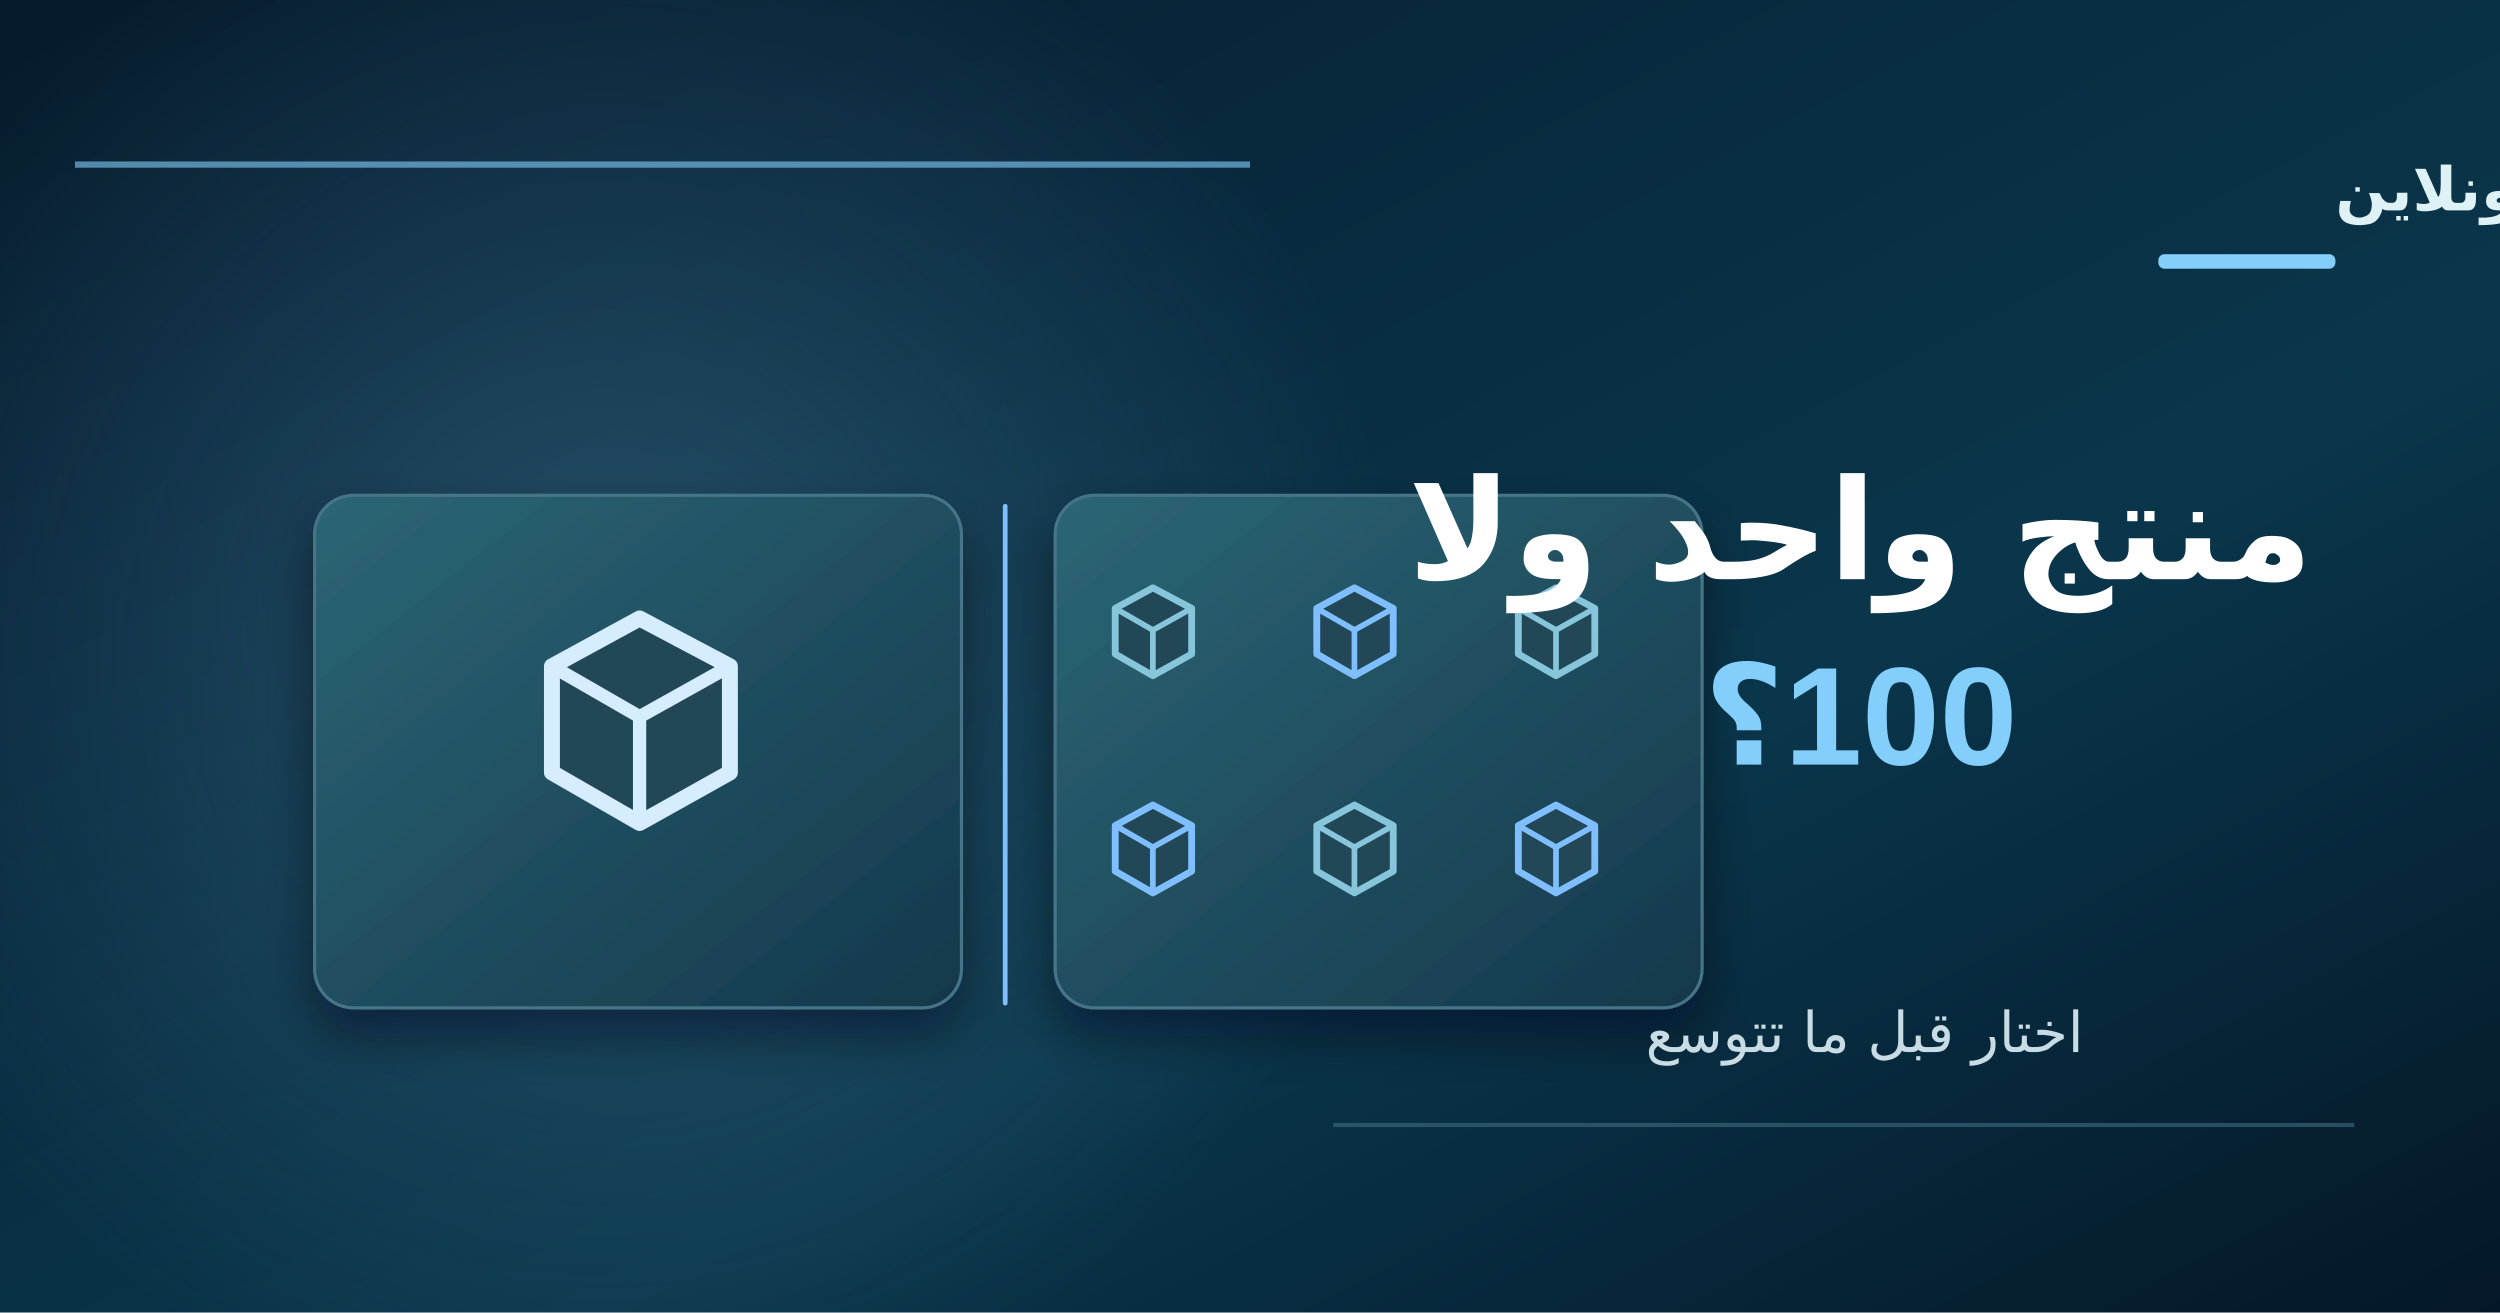
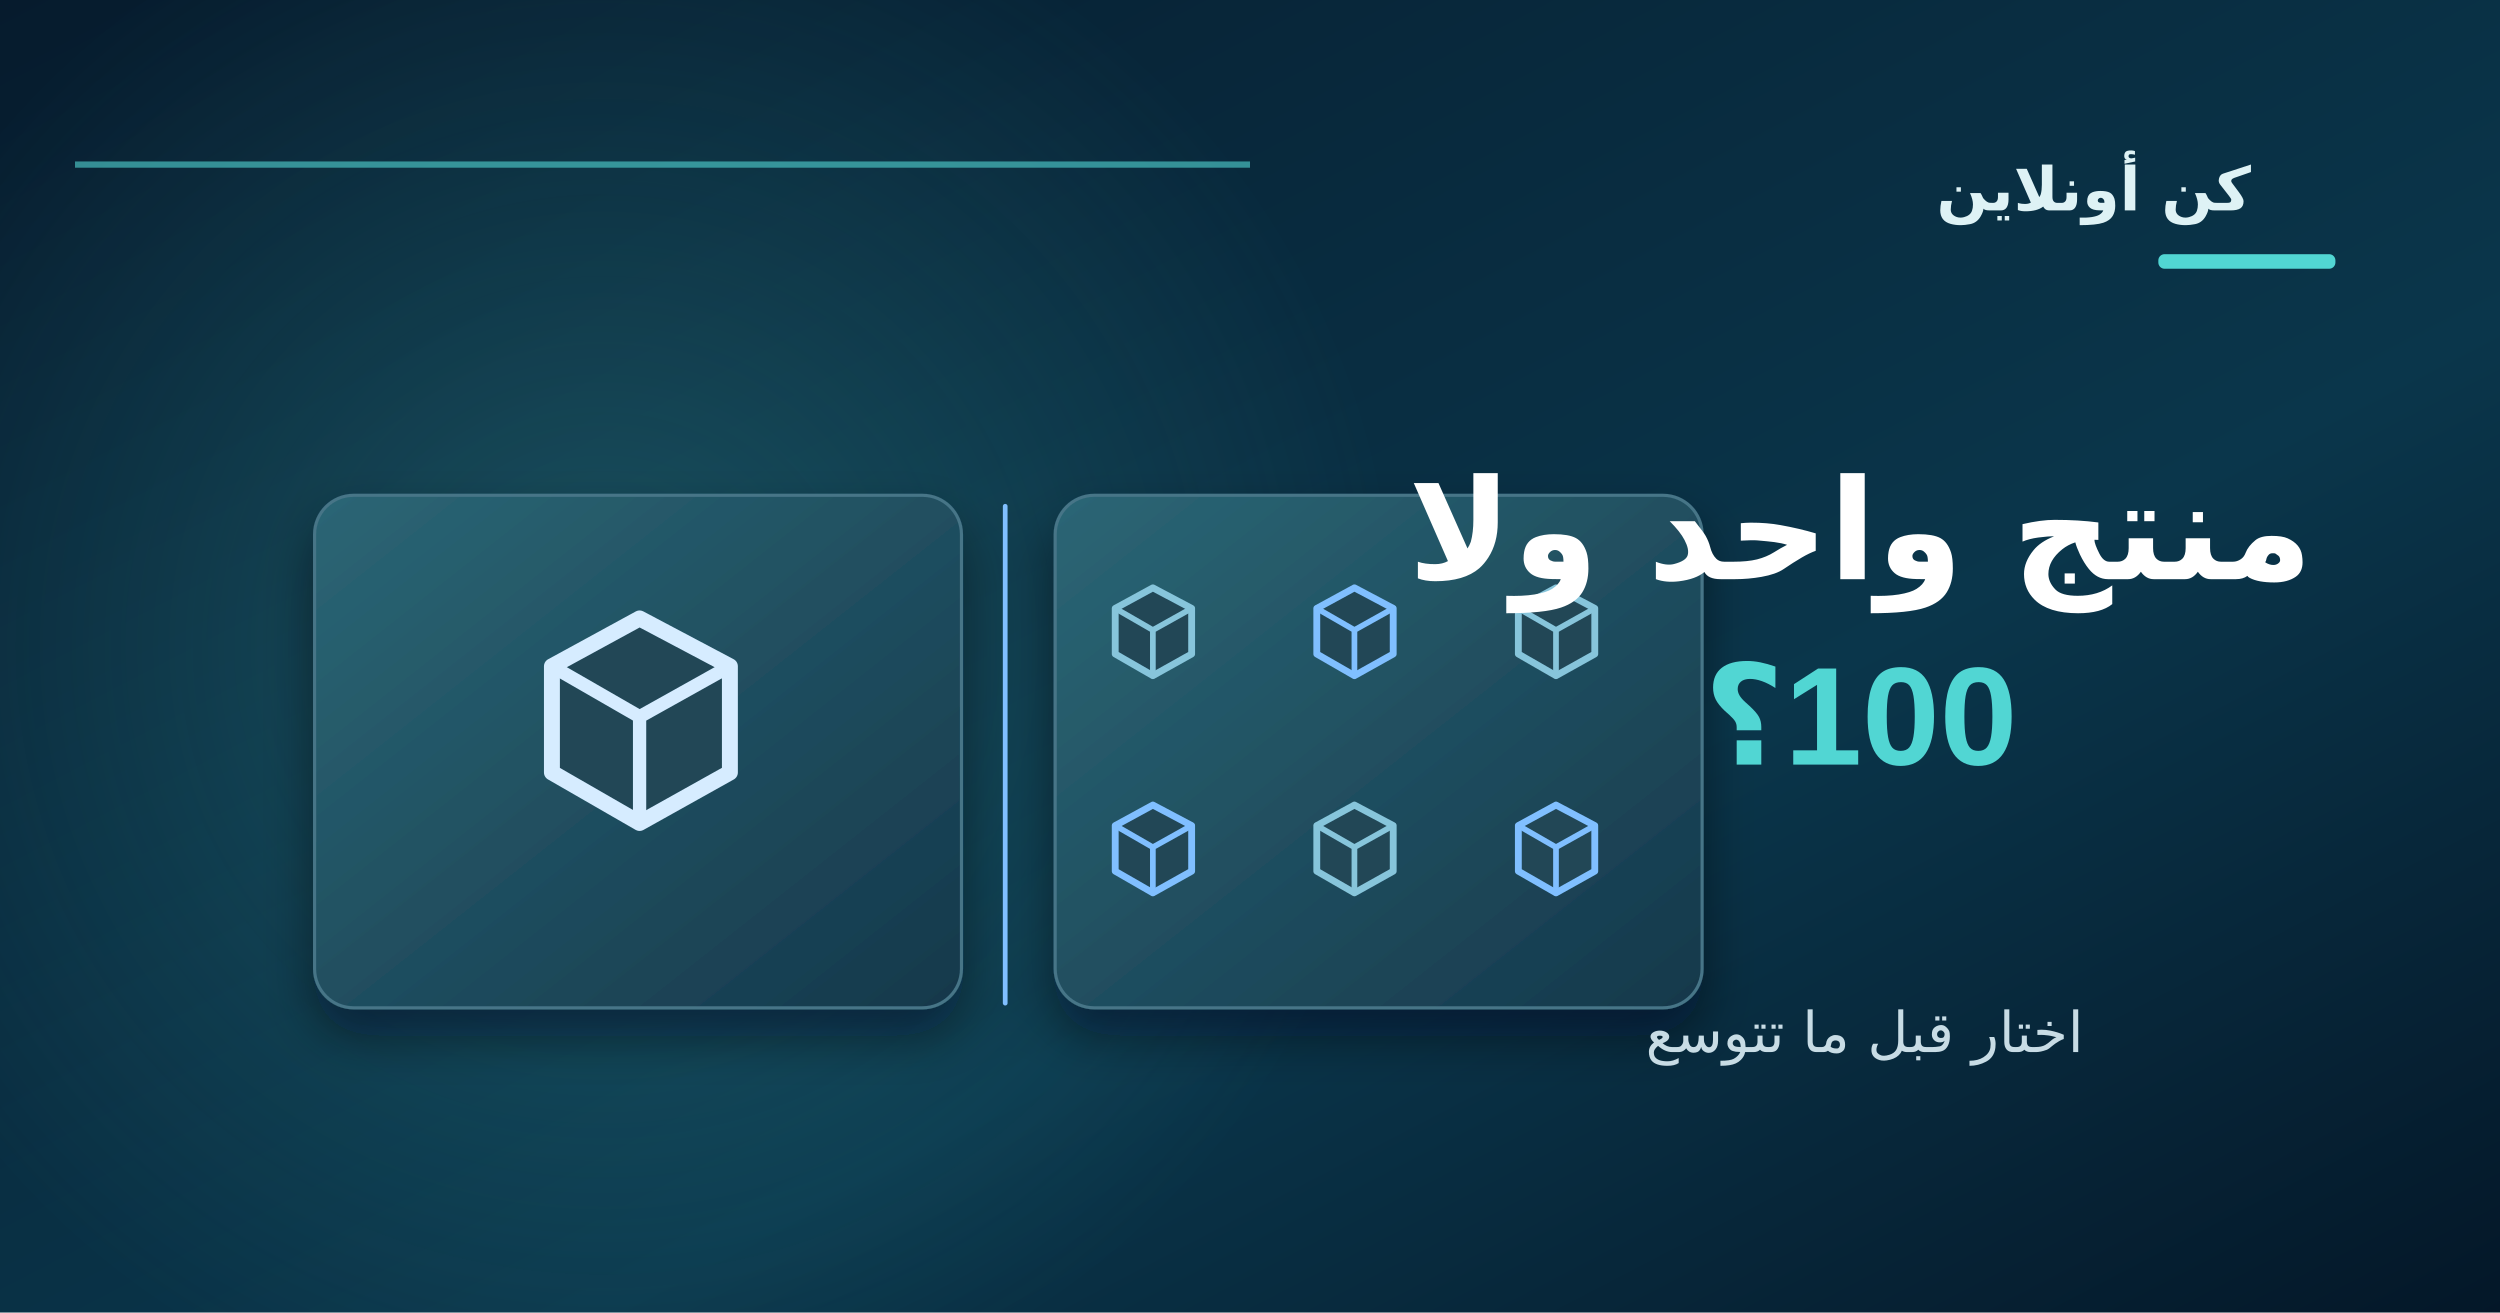
<svg xmlns="http://www.w3.org/2000/svg" width="1200" height="630" viewBox="0 0 1200 630" role="img" aria-labelledby="title desc">
  <defs>
    <linearGradient id="bg" x1="0" y1="0" x2="1" y2="1">
      <stop stop-color="#061b2d" />
      <stop offset=".62" stop-color="#0a364b" />
      <stop offset="1" stop-color="#041728" />
    </linearGradient>
    <radialGradient id="glow">
-       <stop stop-color="#83cefa" stop-opacity=".23" />
-       <stop offset="1" stop-color="#83cefa" stop-opacity="0" />
+       <stop stop-color="#51d6d3" stop-opacity=".23" />
+       <stop offset="1" stop-color="#51d6d3" stop-opacity="0" />
    </radialGradient>
    <linearGradient id="glass" x1="0" y1="0" x2="1" y2="1">
      <stop stop-color="#2b6675" />
      <stop offset="1" stop-color="#15384b" />
    </linearGradient>
    <filter id="drop" x="-30%" y="-30%" width="170%" height="170%">
      <feDropShadow dx="0" dy="17" stdDeviation="16" flood-color="#010e19" flood-opacity=".45" />
    </filter>
  </defs>
  <rect width="1200" height="630" fill="url(#bg)" />
  <circle cx="290" cy="310" r="381" fill="url(#glow)" />
-   <path d="M36 79H600" stroke="#83cefa" stroke-width="3" opacity=".6" />
+   <path d="M36 79H600" stroke="#51d6d3" stroke-width="3" opacity=".6" />
  <g id="topic-art" filter="url(#drop)" transform="translate(40 108) scale(.75)">
    <rect x="148" y="173" width="414" height="328" rx="25" fill="url(#glass)" stroke="#467487" stroke-width="2" />
    <g transform="translate(271 228) scale(1.7)">
      <path d="M17 32L50 14L84 32V72L50 91L17 72Z" fill="#204757" stroke="#d6ecff" stroke-width="6" stroke-linecap="round" stroke-linejoin="round" />
      <path d="M17 32L50 51L84 32M50 51V91" fill="none" stroke="#d6ecff" stroke-width="5" stroke-linecap="round" stroke-linejoin="round" />
    </g>
    <rect x="622" y="173" width="414" height="328" rx="25" fill="url(#glass)" stroke="#467487" stroke-width="2" />
    <g transform="translate(648 222) scale(0.73)">
      <path d="M17 32L50 14L84 32V72L50 91L17 72Z" fill="#204757" stroke="#87c5db" stroke-width="6" stroke-linecap="round" stroke-linejoin="round" />
      <path d="M17 32L50 51L84 32M50 51V91" fill="none" stroke="#87c5db" stroke-width="5" stroke-linecap="round" stroke-linejoin="round" />
    </g>
    <g transform="translate(777 222) scale(0.73)">
      <path d="M17 32L50 14L84 32V72L50 91L17 72Z" fill="#204757" stroke="#80bfff" stroke-width="6" stroke-linecap="round" stroke-linejoin="round" />
      <path d="M17 32L50 51L84 32M50 51V91" fill="none" stroke="#80bfff" stroke-width="5" stroke-linecap="round" stroke-linejoin="round" />
    </g>
    <g transform="translate(906 222) scale(0.73)">
      <path d="M17 32L50 14L84 32V72L50 91L17 72Z" fill="#204757" stroke="#87c5db" stroke-width="6" stroke-linecap="round" stroke-linejoin="round" />
      <path d="M17 32L50 51L84 32M50 51V91" fill="none" stroke="#87c5db" stroke-width="5" stroke-linecap="round" stroke-linejoin="round" />
    </g>
    <g transform="translate(648 361) scale(0.73)">
      <path d="M17 32L50 14L84 32V72L50 91L17 72Z" fill="#204757" stroke="#80bfff" stroke-width="6" stroke-linecap="round" stroke-linejoin="round" />
      <path d="M17 32L50 51L84 32M50 51V91" fill="none" stroke="#80bfff" stroke-width="5" stroke-linecap="round" stroke-linejoin="round" />
    </g>
    <g transform="translate(777 361) scale(0.73)">
      <path d="M17 32L50 14L84 32V72L50 91L17 72Z" fill="#204757" stroke="#87c5db" stroke-width="6" stroke-linecap="round" stroke-linejoin="round" />
      <path d="M17 32L50 51L84 32M50 51V91" fill="none" stroke="#87c5db" stroke-width="5" stroke-linecap="round" stroke-linejoin="round" />
    </g>
    <g transform="translate(906 361) scale(0.73)">
      <path d="M17 32L50 14L84 32V72L50 91L17 72Z" fill="#204757" stroke="#80bfff" stroke-width="6" stroke-linecap="round" stroke-linejoin="round" />
      <path d="M17 32L50 51L84 32M50 51V91" fill="none" stroke="#80bfff" stroke-width="5" stroke-linecap="round" stroke-linejoin="round" />
    </g>
    <path d="M590 180L590 498" fill="none" stroke="#80bfff" stroke-width="3" stroke-linecap="round" stroke-linejoin="round" />
  </g>
-   <text x="1121" y="101" direction="rtl" text-anchor="end" font-family="Cairo,Tajawal,Segoe UI,Arial,sans-serif" font-size="29" font-weight="700" fill="#def2f5">كن أونلاين</text>
-   <rect x="1036" y="122" width="85" height="7" rx="3" fill="#83cefa" />
+   <text x="1005" y="101" direction="rtl" text-anchor="middle" font-family="Cairo,Tajawal,Segoe UI,Arial,sans-serif" font-size="29" font-weight="700" fill="#def2f5">كن أونلاين</text>
+   <rect x="1036" y="122" width="85" height="7" rx="3" fill="#51d6d3" />
  <g id="hook">
    <text x="893" y="278" direction="rtl" unicode-bidi="plaintext" text-anchor="middle" font-family="Cairo,Tajawal,Segoe UI,Arial,sans-serif" font-size="67" font-weight="900" fill="#ffffff">منتج واحد ولا</text>
-     <text x="893" y="367" direction="rtl" unicode-bidi="plaintext" text-anchor="middle" font-family="Cairo,Tajawal,Segoe UI,Arial,sans-serif" font-size="67" font-weight="900" fill="#83cefa">100؟</text>
+     <text x="893" y="367" direction="rtl" unicode-bidi="plaintext" text-anchor="middle" font-family="Cairo,Tajawal,Segoe UI,Arial,sans-serif" font-size="67" font-weight="900" fill="#51d6d3">100؟</text>
  </g>
  <text x="895" y="505" direction="rtl" text-anchor="middle" font-family="Cairo,Tajawal,Segoe UI,Arial,sans-serif" font-size="27" fill="#c8dce5">اختار قبل ما تتوسع</text>
-   <path d="M640 540H1130" stroke="#3f6d7f" stroke-width="2" opacity=".6" />
</svg>
